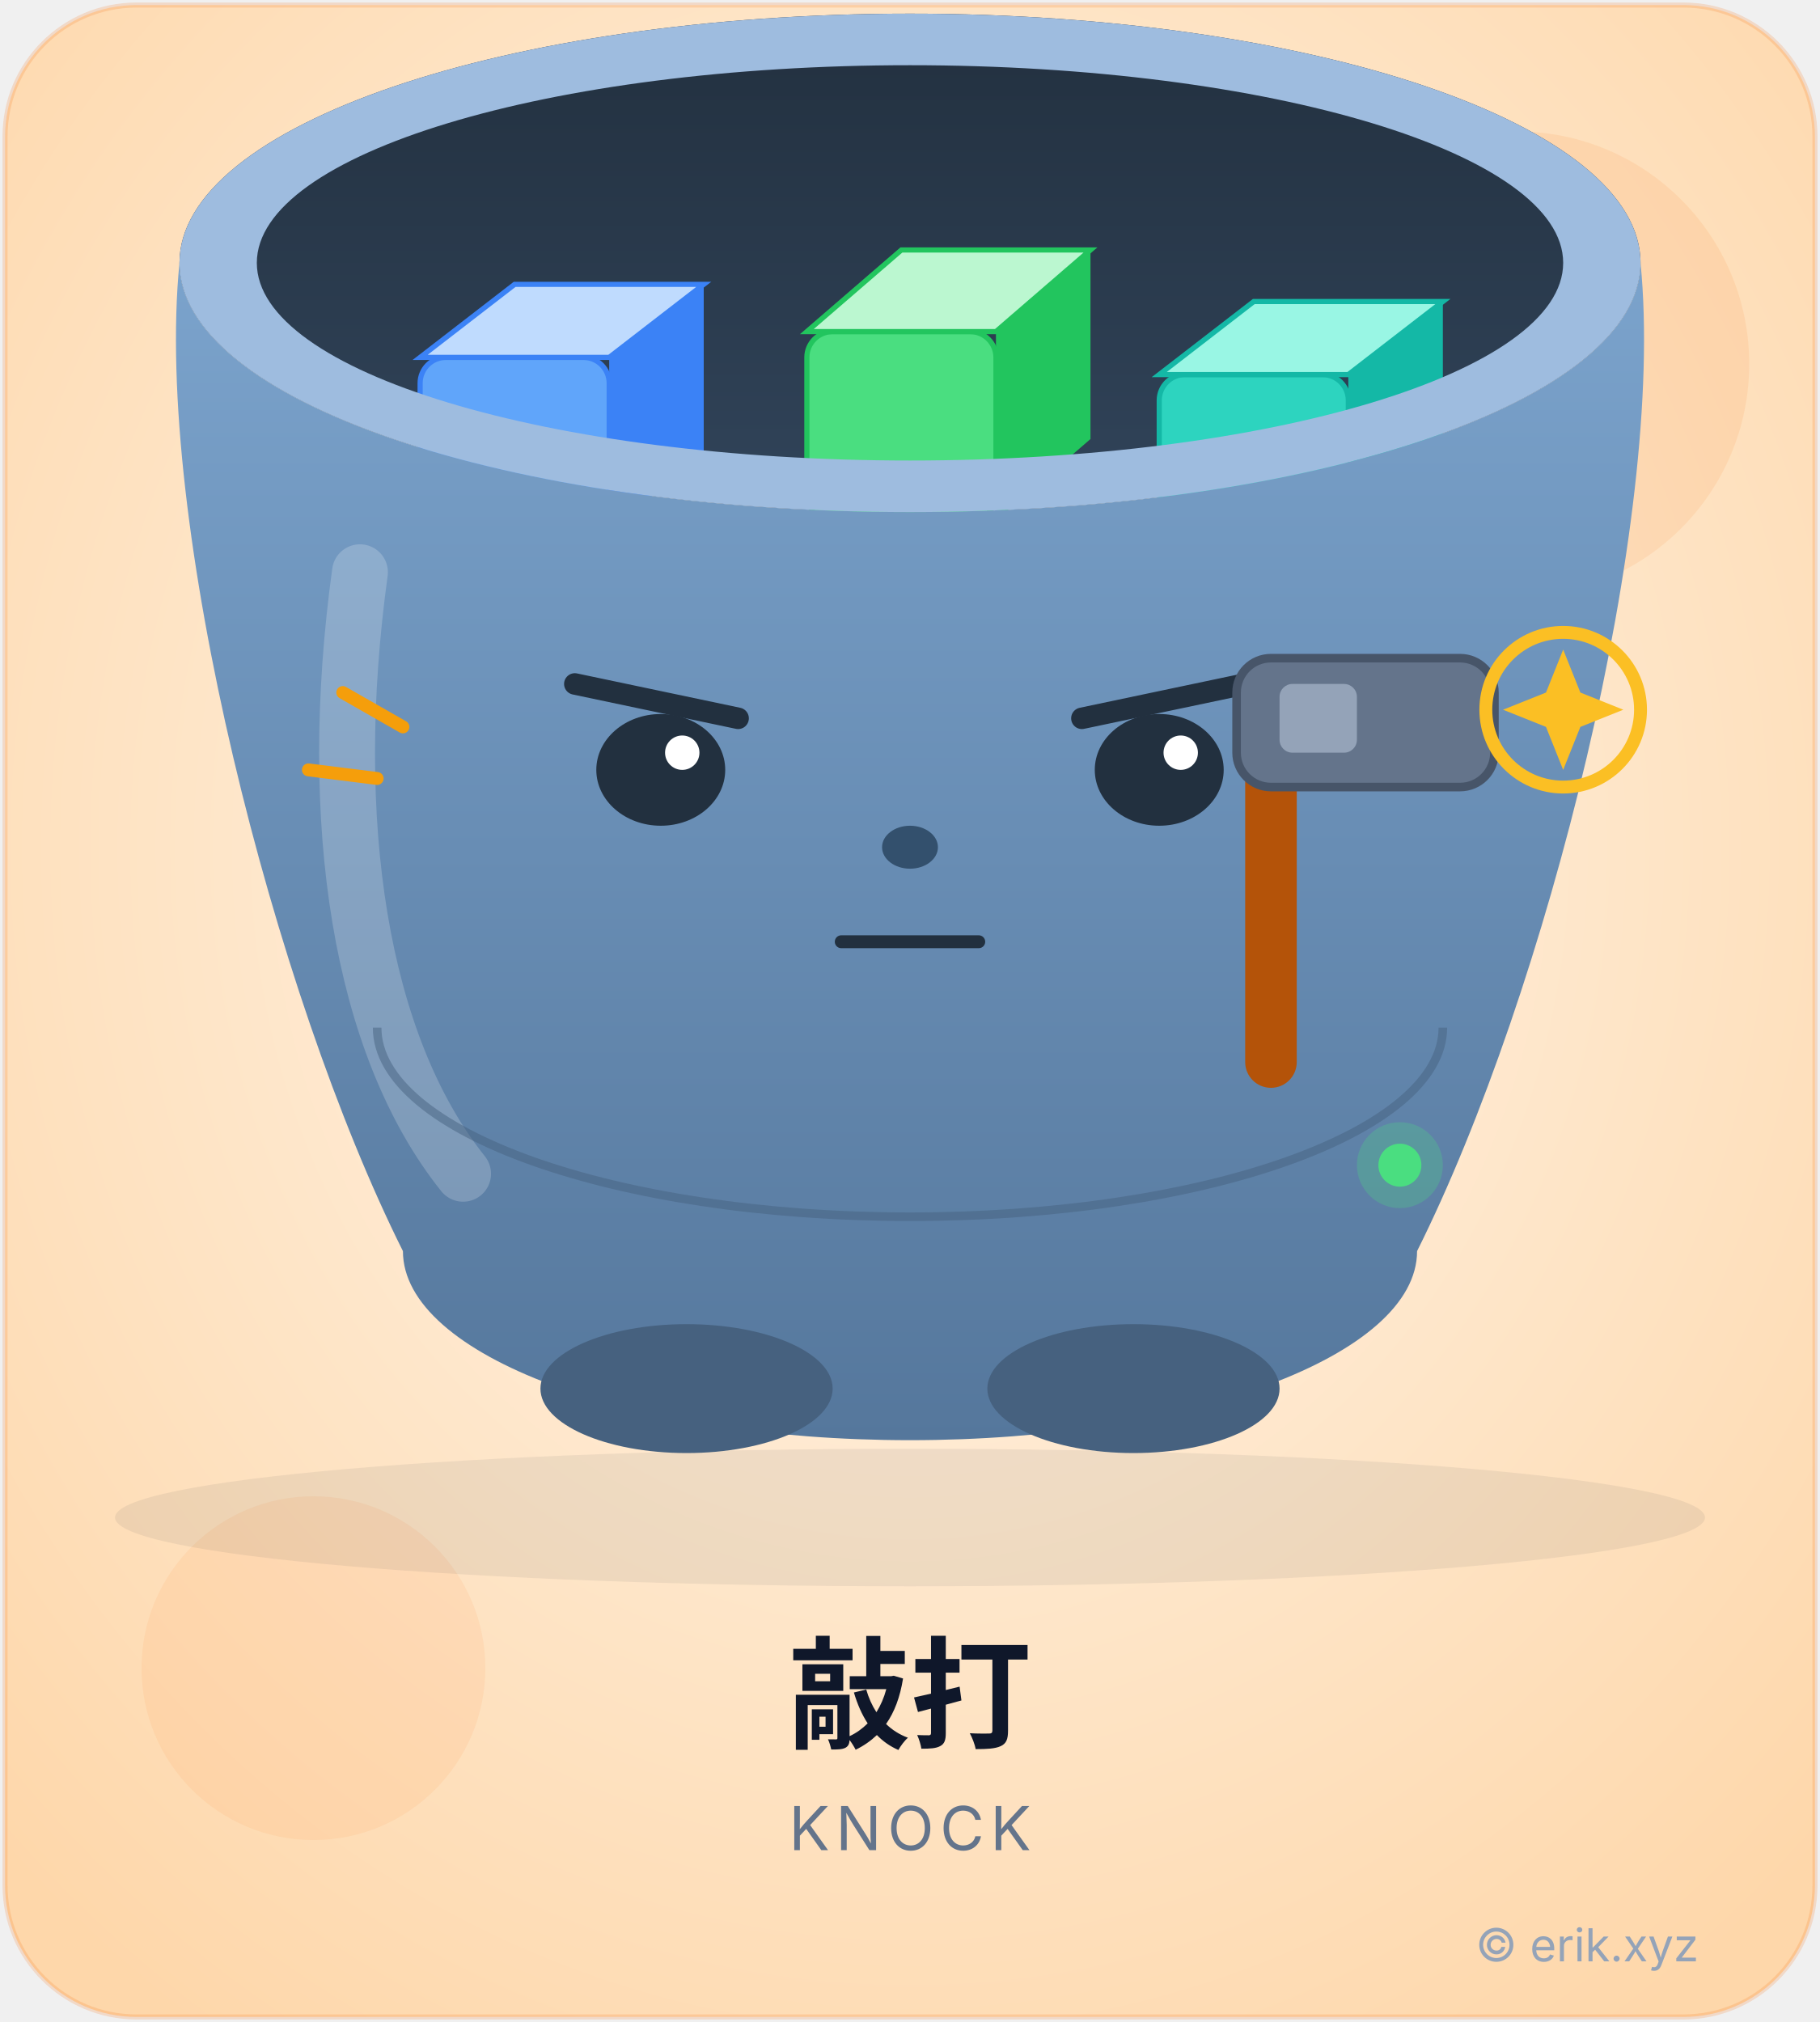
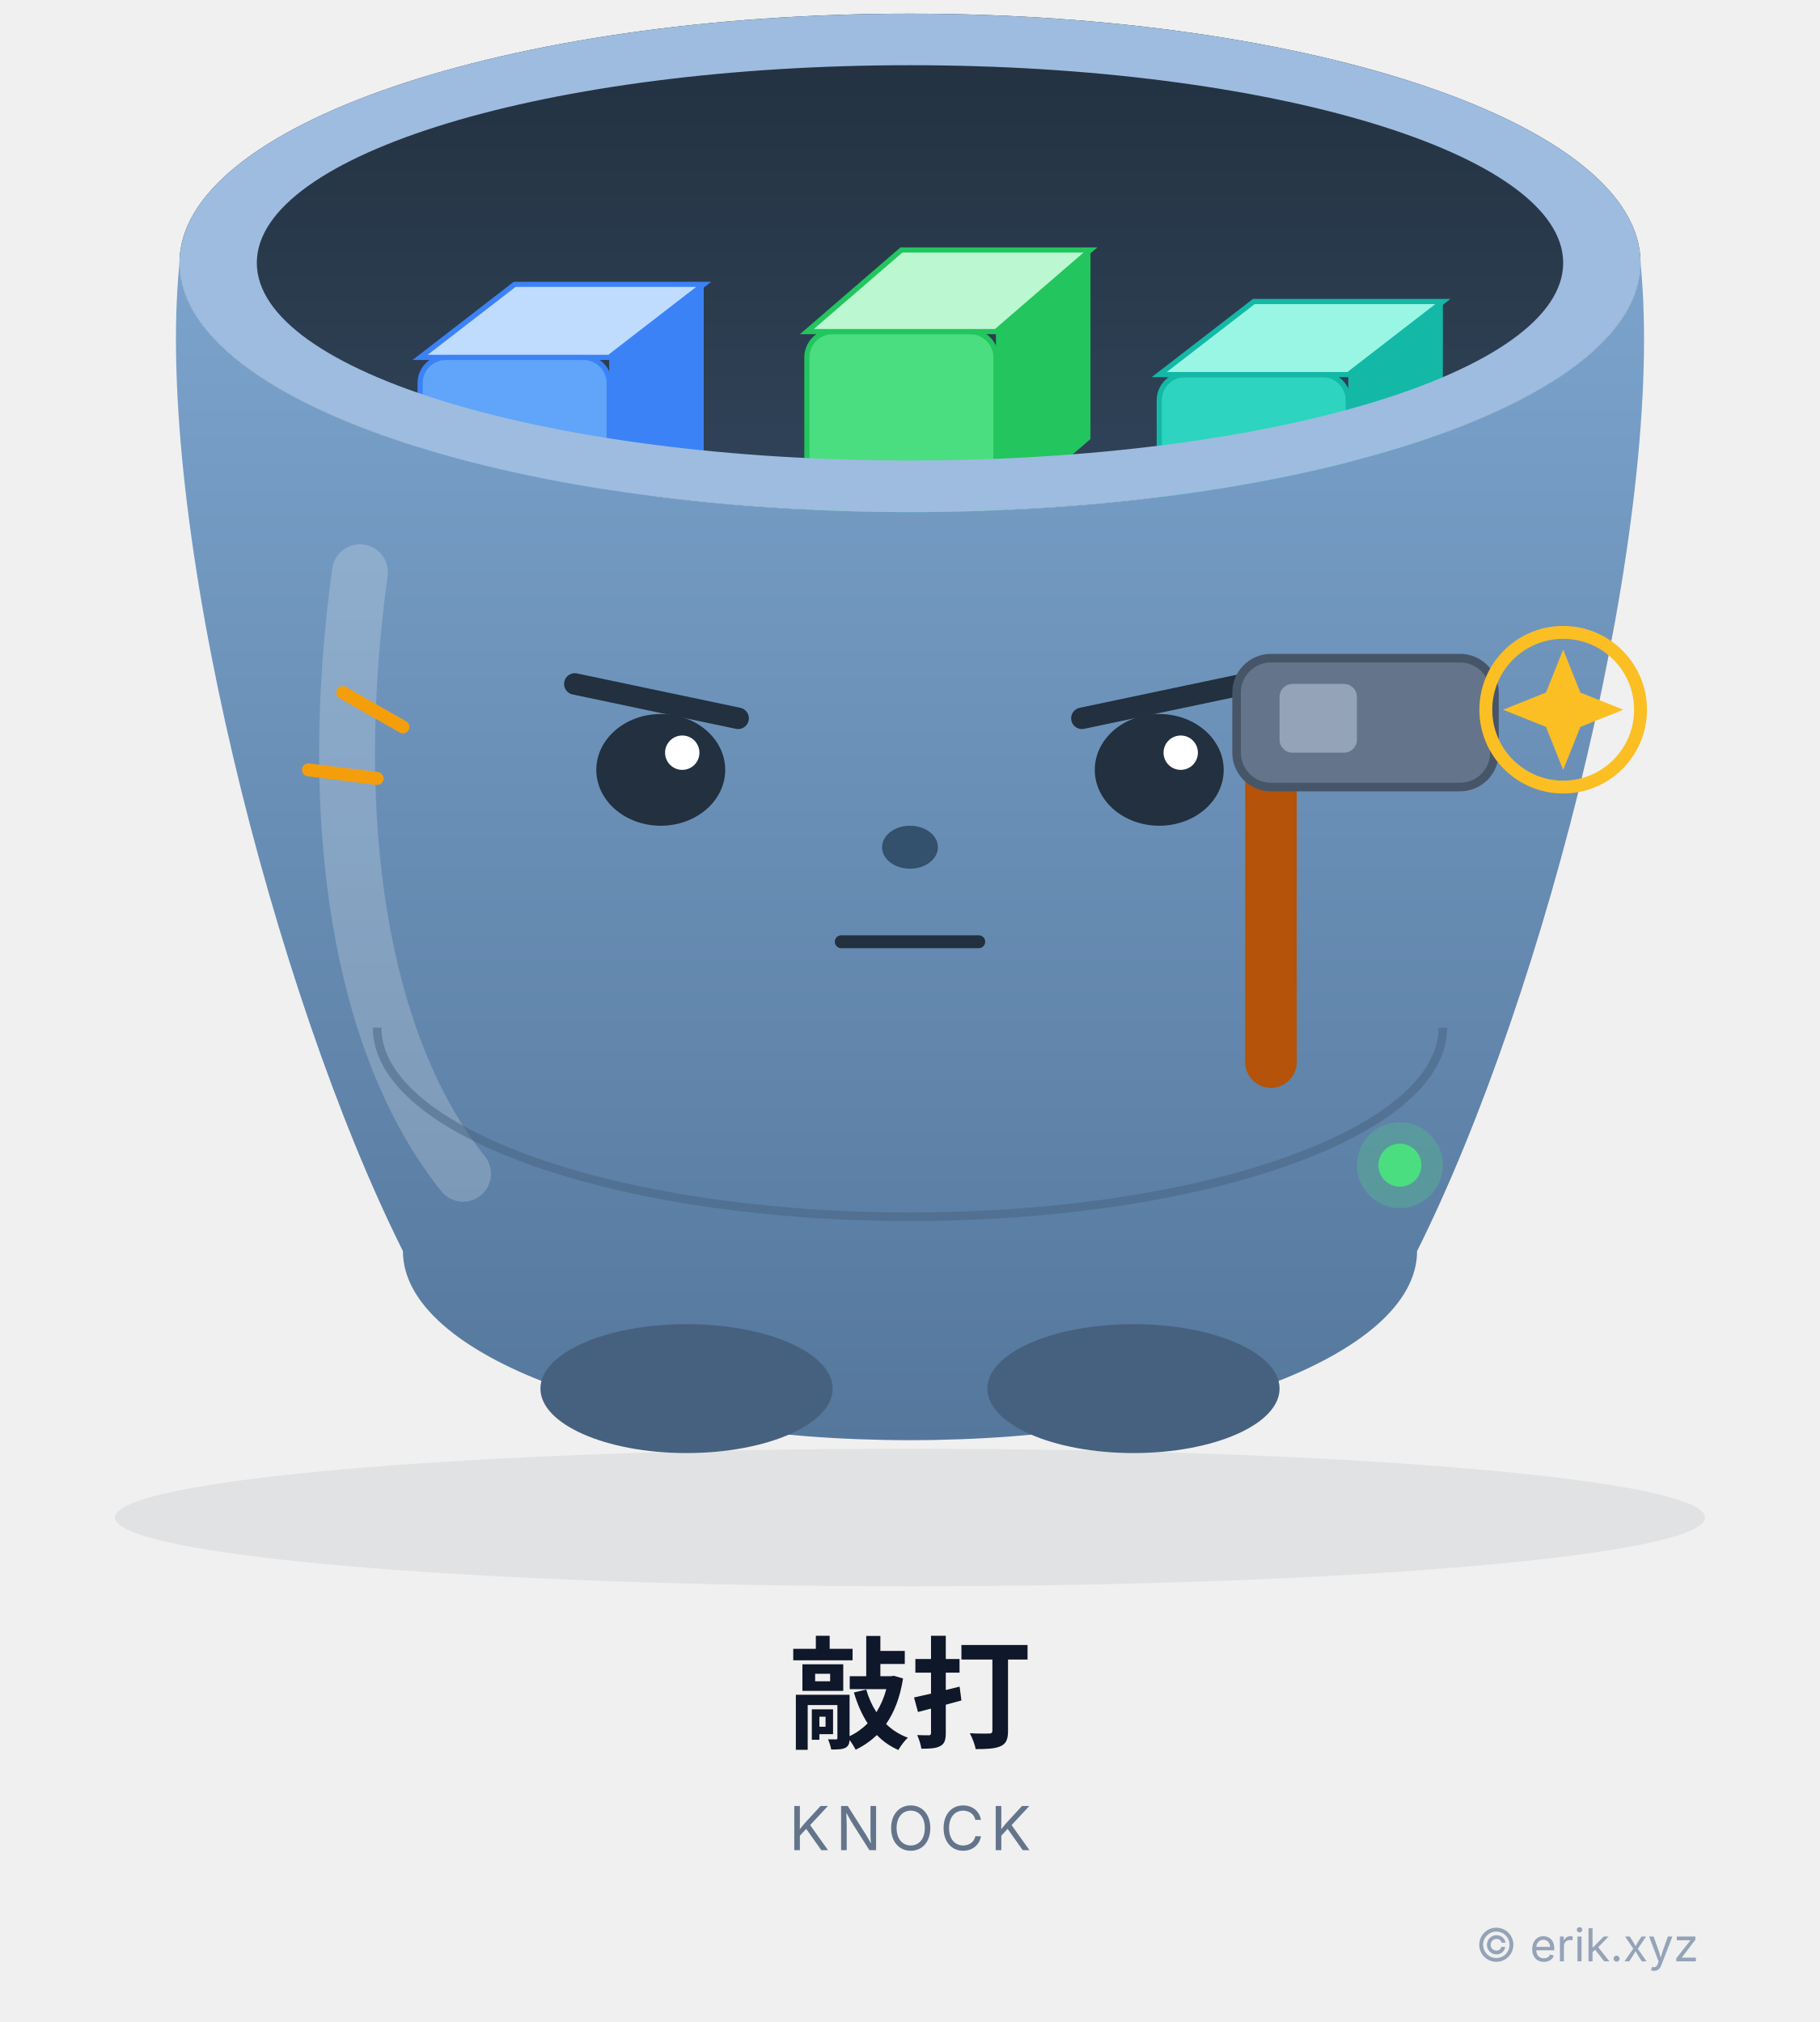
<svg xmlns="http://www.w3.org/2000/svg" xmlns:xlink="http://www.w3.org/1999/xlink" viewBox="0 0 360 400" width="360" height="400" font-family="-apple-system, BlinkMacSystemFont, 'Segoe UI', 'Noto Sans SC', 'PingFang SC', 'Microsoft YaHei', sans-serif">
  <defs>
-     <radialGradient id="bgGrad" cx="50%" cy="42%" r="70%">
-       <stop offset="0" stop-color="#fff7ed" />
-       <stop offset="1" stop-color="#fed7aa" />
-     </radialGradient>
    <linearGradient id="bodyGrad" x1="0" y1="0" x2="0" y2="1">
      <stop offset="0" stop-color="#7ba3cc" />
      <stop offset="1" stop-color="#55779c" />
    </linearGradient>
    <linearGradient id="insideGrad" x1="0" y1="0" x2="0" y2="1">
      <stop offset="0" stop-color="#22303f" />
      <stop offset="1" stop-color="#31445a" />
    </linearGradient>
    <g id="bucket">
      <ellipse cx="280" cy="492" rx="185" ry="16" fill="#0f172a" opacity="0.07" />
      <ellipse cx="280" cy="200" rx="170" ry="58" fill="url(#insideGrad)" />
      <g>
        <rect x="166" y="222" width="44" height="40" rx="6" fill="#60a5fa" stroke="#3b82f6" stroke-width="1.2" />
        <polygon points="166,222 188,205 232,205 210,222" fill="#bfdbfe" stroke="#3b82f6" stroke-width="1.2" />
        <polygon points="210,222 232,205 232,245 210,262" fill="#3b82f6" />
      </g>
      <g>
        <rect x="256" y="216" width="44" height="44" rx="6" fill="#4ade80" stroke="#22c55e" stroke-width="1.2" />
        <polygon points="256,216 278,197 322,197 300,216" fill="#bbf7d0" stroke="#22c55e" stroke-width="1.2" />
        <polygon points="300,216 322,197 322,241 300,260" fill="#22c55e" />
      </g>
      <g>
        <rect x="338" y="226" width="44" height="38" rx="6" fill="#2dd4bf" stroke="#14b8a6" stroke-width="1.2" />
        <polygon points="338,226 360,209 404,209 382,226" fill="#99f6e4" stroke="#14b8a6" stroke-width="1.2" />
        <polygon points="382,226 404,209 404,245 382,264" fill="#14b8a6" />
      </g>
      <path d="M450,200 A170,58 0 0 1 110,200 C104,260 132,370 162,430 A118,44 0 0 0 398,430 C428,370 456,260 450,200 Z" fill="url(#bodyGrad)" />
      <path d="M152,272 C144,330 152,382 176,412" fill="none" stroke="#ffffff" stroke-width="13" stroke-linecap="round" opacity="0.2" />
      <path d="M156,378 A124,44 0 0 0 404,378" fill="none" stroke="#46617f" stroke-width="2" opacity="0.5" />
      <path fill-rule="evenodd" fill="#9ebcdf" d="M110,200 A170,58 0 0 1 450,200 A170,58 0 0 1 110,200 Z M128,200 A152,46 0 0 0 432,200 A152,46 0 0 0 128,200 Z" />
      <ellipse cx="228" cy="462" rx="34" ry="15" fill="#46617f" />
      <ellipse cx="332" cy="462" rx="34" ry="15" fill="#46617f" />
      <circle cx="394" cy="410" r="10" fill="#4ade80" opacity="0.25" />
      <circle cx="394" cy="410" r="5" fill="#4ade80" />
    </g>
  </defs>
-   <rect x="1" y="1" width="358" height="398" rx="26" fill="url(#bgGrad)" stroke="#f97316" stroke-opacity="0.18" />
-   <circle cx="300" cy="72" r="46" fill="#f97316" opacity="0.10" />
-   <circle cx="62" cy="330" r="34" fill="#f97316" opacity="0.08" />
  <g transform="translate(-58,-118) scale(0.85)">
    <g>
      <animateTransform attributeName="transform" type="translate" values="0 0;0 2;0 0" dur="0.45s" repeatCount="indefinite" />
      <use xlink:href="#bucket" href="#bucket" />
      <path d="M202,298 L240,306" stroke="#22303f" stroke-width="5" stroke-linecap="round" />
      <path d="M358,298 L320,306" stroke="#22303f" stroke-width="5" stroke-linecap="round" />
      <ellipse cx="222" cy="318" rx="15" ry="13" fill="#22303f" />
      <ellipse cx="338" cy="318" rx="15" ry="13" fill="#22303f" />
      <circle cx="227" cy="314" r="4" fill="#ffffff" />
      <circle cx="343" cy="314" r="4" fill="#ffffff" />
      <ellipse cx="280" cy="336" rx="6.5" ry="5" fill="#33506d" />
      <path d="M264,358 L296,358" stroke="#22303f" stroke-width="3" stroke-linecap="round" />
      <g>
        <animateTransform attributeName="transform" type="rotate" values="0 372 372;-26 372 372;0 372 372" dur="0.9s" repeatCount="indefinite" />
        <rect x="358" y="306" width="12" height="86" rx="6" fill="#b45309" />
        <rect x="356" y="292" width="60" height="30" rx="8" fill="#64748b" stroke="#475569" stroke-width="2" />
        <rect x="366" y="298" width="18" height="16" rx="3" fill="#94a3b8" />
      </g>
      <g>
        <animateTransform attributeName="transform" type="scale" values="0.4;1.3;0.4" dur="0.9s" begin="0.35s" repeatCount="indefinite" />
        <animate attributeName="opacity" values="0;1;0" keyTimes="0;0.3;1" dur="0.9s" begin="0.35s" repeatCount="indefinite" />
        <path d="M0,-14 L4,-4 L14,0 L4,4 L0,14 L-4,4 L-14,0 L-4,-4 Z" fill="#fbbf24" transform="translate(432,304)" />
      </g>
      <g>
        <animateTransform attributeName="transform" type="translate" values="0 0;0 2;0 0" dur="0.45s" repeatCount="indefinite" />
        <circle cx="432" cy="304" r="18" fill="none" stroke="#fbbf24" stroke-width="3">
          <animate attributeName="r" values="12;30" dur="0.9s" begin="0.35s" repeatCount="indefinite" />
          <animate attributeName="opacity" values="0.9;0" dur="0.9s" begin="0.35s" repeatCount="indefinite" />
        </circle>
      </g>
      <path d="M148,300 L162,308" stroke="#f59e0b" stroke-width="3" stroke-linecap="round">
        <animate attributeName="opacity" values="1;0.2;1" dur="0.6s" repeatCount="indefinite" />
      </path>
      <path d="M140,318 L156,320" stroke="#f59e0b" stroke-width="3" stroke-linecap="round">
        <animate attributeName="opacity" values="0.3;1;0.3" dur="0.6s" repeatCount="indefinite" />
      </path>
    </g>
  </g>
  <text x="180" y="344" font-size="24" font-weight="700" fill="#0f172a" text-anchor="middle">敲打</text>
  <text x="180" y="366" font-size="12" fill="#64748b" text-anchor="middle" letter-spacing="1.2">KNOCK</text>
  <text x="336" y="388" font-size="9" fill="#94a3b8" text-anchor="end">© erik.xyz</text>
</svg>
